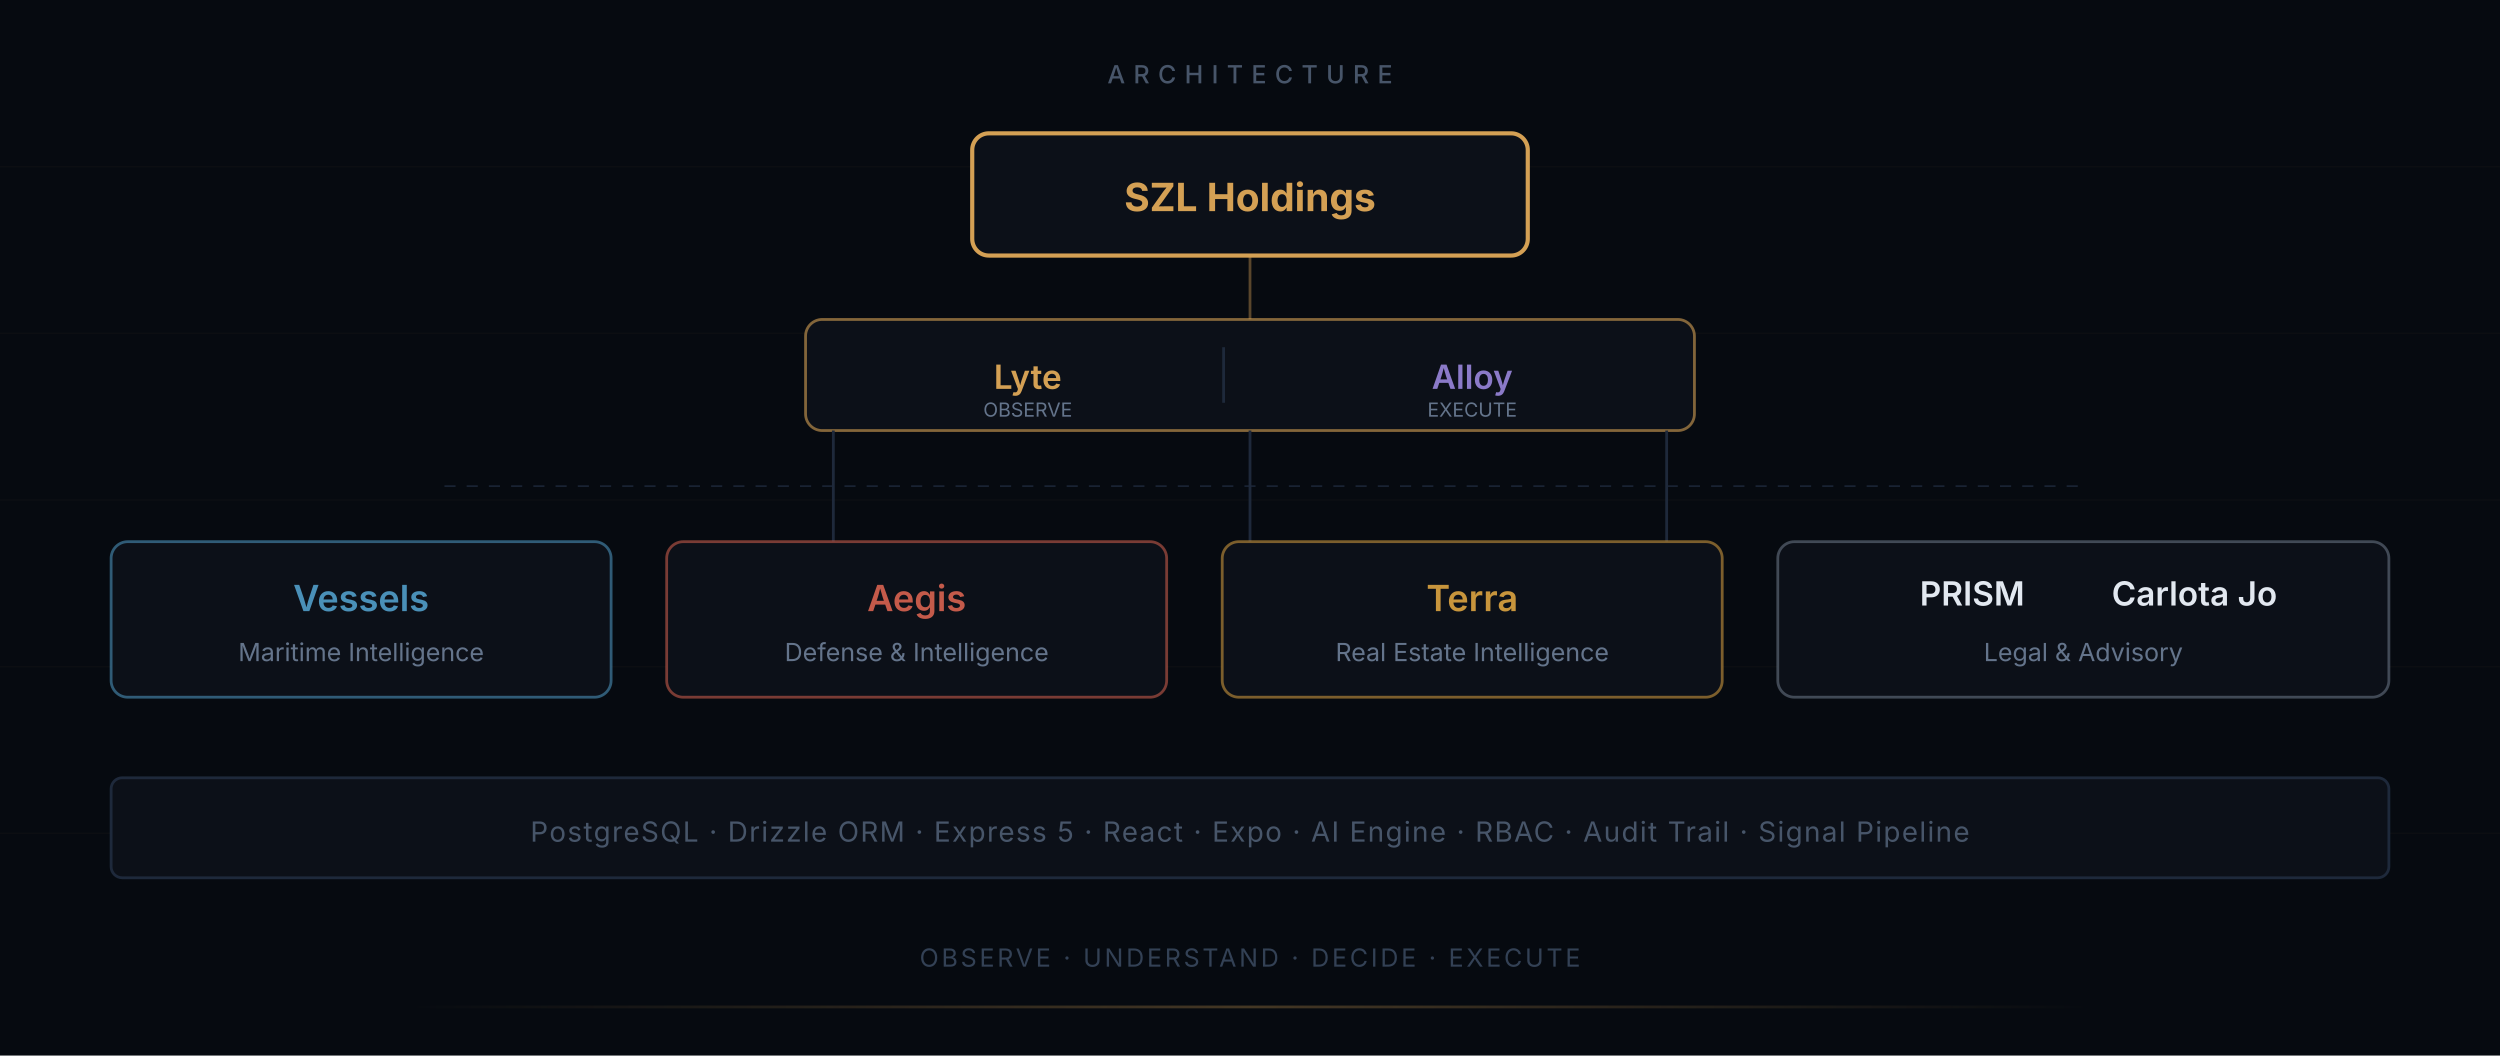
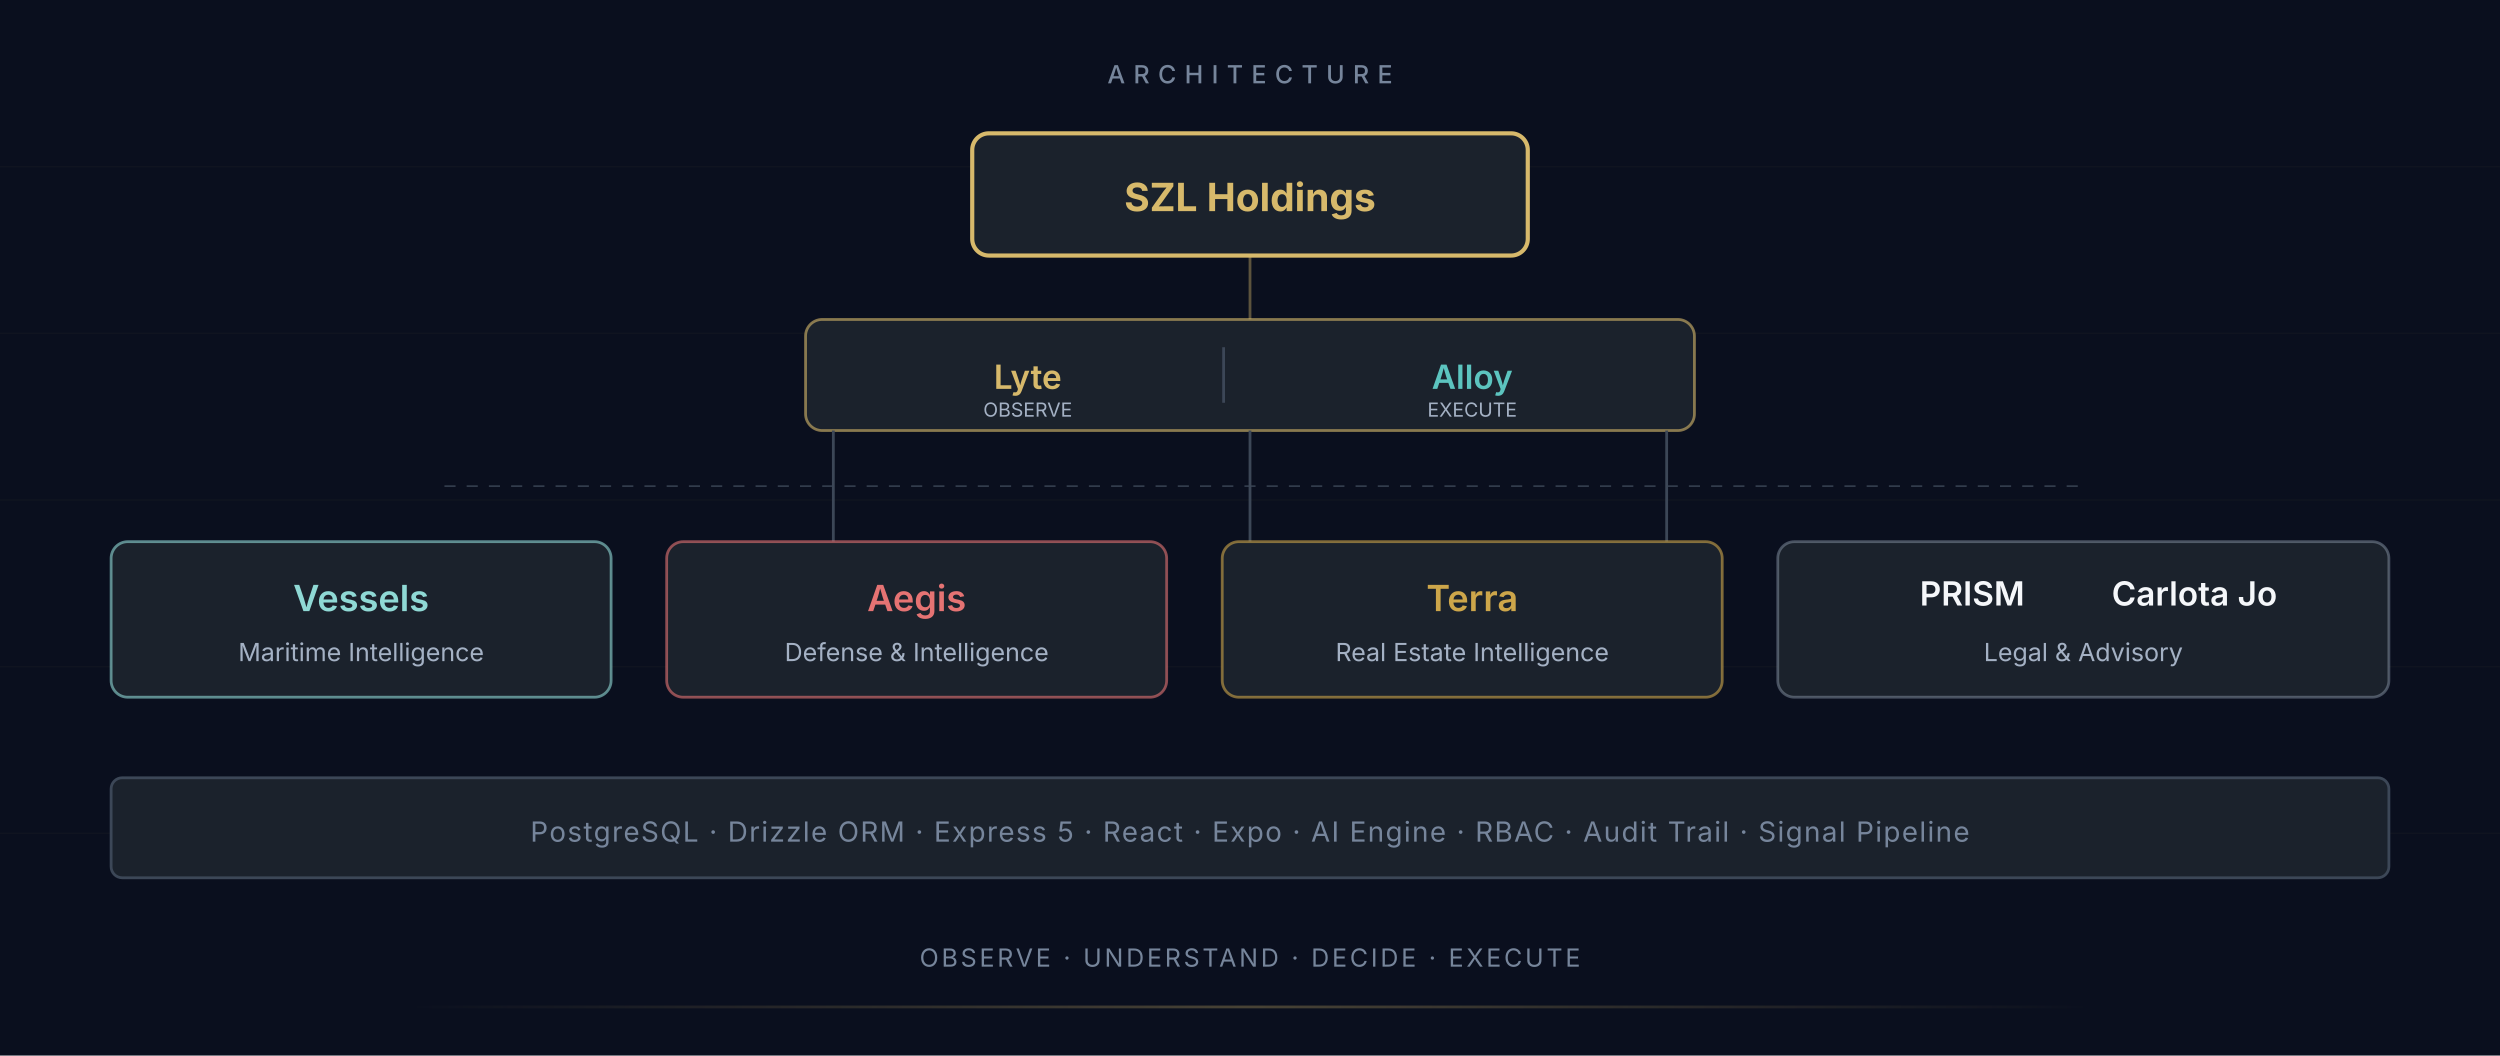
<svg xmlns="http://www.w3.org/2000/svg" viewBox="0 0 900 380" fill="none">
  <defs>
    <linearGradient id="goldLine2" x1="0" y1="0" x2="1" y2="0">
-       <stop offset="0%" stop-color="#d4a054" stop-opacity="0" />
-       <stop offset="50%" stop-color="#d4a054" stop-opacity="0.3" />
-       <stop offset="100%" stop-color="#d4a054" stop-opacity="0" />
+       <stop offset="0%" stop-color="#d7b96b" stop-opacity="0" />
+       <stop offset="50%" stop-color="#d7b96b" stop-opacity="0.3" />
+       <stop offset="100%" stop-color="#d7b96b" stop-opacity="0" />
    </linearGradient>
    <linearGradient id="goldFill" x1="0" y1="0" x2="1" y2="1">
-       <stop offset="0%" stop-color="#e8c675" />
-       <stop offset="50%" stop-color="#d4a054" />
-       <stop offset="100%" stop-color="#b8862c" />
+       <stop offset="0%" stop-color="#e4cf99" />
+       <stop offset="50%" stop-color="#d7b96b" />
+       <stop offset="100%" stop-color="#c08f2f" />
    </linearGradient>
  </defs>
-   <rect width="900" height="380" fill="#060a10" />
+   <rect width="900" height="380" fill="#0a0f1e" />
  <g opacity="0.03">
-     <line x1="0" y1="60" x2="900" y2="60" stroke="#d4a054" stroke-width="0.5" />
-     <line x1="0" y1="120" x2="900" y2="120" stroke="#d4a054" stroke-width="0.5" />
-     <line x1="0" y1="180" x2="900" y2="180" stroke="#d4a054" stroke-width="0.5" />
-     <line x1="0" y1="240" x2="900" y2="240" stroke="#d4a054" stroke-width="0.5" />
-     <line x1="0" y1="300" x2="900" y2="300" stroke="#d4a054" stroke-width="0.5" />
+     <line x1="0" y1="60" x2="900" y2="60" stroke="#d7b96b" stroke-width="0.5" />
+     <line x1="0" y1="120" x2="900" y2="120" stroke="#d7b96b" stroke-width="0.5" />
+     <line x1="0" y1="180" x2="900" y2="180" stroke="#d7b96b" stroke-width="0.5" />
+     <line x1="0" y1="240" x2="900" y2="240" stroke="#d7b96b" stroke-width="0.5" />
+     <line x1="0" y1="300" x2="900" y2="300" stroke="#d7b96b" stroke-width="0.5" />
  </g>
-   <text x="450" y="30" text-anchor="middle" fill="#475569" font-family="system-ui, -apple-system, sans-serif" font-size="9" font-weight="500" letter-spacing="3">ARCHITECTURE</text>
-   <rect x="350" y="48" width="200" height="44" rx="6" fill="#0c1018" stroke="#d4a054" stroke-width="1.5" />
-   <text x="450" y="76" text-anchor="middle" fill="#d4a054" font-family="system-ui, -apple-system, sans-serif" font-size="14" font-weight="700">SZL Holdings</text>
-   <line x1="450" y1="92" x2="450" y2="115" stroke="#d4a054" stroke-width="1" opacity="0.4" />
-   <rect x="290" y="115" width="320" height="40" rx="6" fill="#0c1018" stroke="#d4a054" stroke-width="1" stroke-opacity="0.6" />
-   <text x="370" y="140" text-anchor="middle" fill="#d4a054" font-family="system-ui, -apple-system, sans-serif" font-size="12" font-weight="600">Lyte</text>
-   <text x="370" y="150" text-anchor="middle" fill="#64748b" font-family="system-ui, -apple-system, sans-serif" font-size="7">OBSERVE</text>
-   <rect x="440" y="125" width="1" height="20" fill="#1e293b" />
-   <text x="530" y="140" text-anchor="middle" fill="#8b7ac8" font-family="system-ui, -apple-system, sans-serif" font-size="12" font-weight="600">Alloy</text>
-   <text x="530" y="150" text-anchor="middle" fill="#64748b" font-family="system-ui, -apple-system, sans-serif" font-size="7">EXECUTE</text>
-   <line x1="300" y1="155" x2="300" y2="195" stroke="#1e293b" stroke-width="1" />
-   <line x1="450" y1="155" x2="450" y2="195" stroke="#1e293b" stroke-width="1" />
-   <line x1="600" y1="155" x2="600" y2="195" stroke="#1e293b" stroke-width="1" />
-   <line x1="160" y1="175" x2="750" y2="175" stroke="#1e293b" stroke-width="0.5" stroke-dasharray="4,4" />
-   <rect x="40" y="195" width="180" height="56" rx="6" fill="#0c1018" stroke="#4a90b8" stroke-width="1" stroke-opacity="0.6" />
-   <text x="130" y="220" text-anchor="middle" fill="#4a90b8" font-family="system-ui, -apple-system, sans-serif" font-size="13" font-weight="600">Vessels</text>
-   <text x="130" y="238" text-anchor="middle" fill="#64748b" font-family="system-ui, -apple-system, sans-serif" font-size="9">Maritime Intelligence</text>
-   <rect x="240" y="195" width="180" height="56" rx="6" fill="#0c1018" stroke="#c45a4a" stroke-width="1" stroke-opacity="0.6" />
-   <text x="330" y="220" text-anchor="middle" fill="#c45a4a" font-family="system-ui, -apple-system, sans-serif" font-size="13" font-weight="600">Aegis</text>
-   <text x="330" y="238" text-anchor="middle" fill="#64748b" font-family="system-ui, -apple-system, sans-serif" font-size="9">Defense &amp; Intelligence</text>
-   <rect x="440" y="195" width="180" height="56" rx="6" fill="#0c1018" stroke="#c8953c" stroke-width="1" stroke-opacity="0.6" />
-   <text x="530" y="220" text-anchor="middle" fill="#c8953c" font-family="system-ui, -apple-system, sans-serif" font-size="13" font-weight="600">Terra</text>
-   <text x="530" y="238" text-anchor="middle" fill="#64748b" font-family="system-ui, -apple-system, sans-serif" font-size="9">Real Estate Intelligence</text>
-   <rect x="640" y="195" width="220" height="56" rx="6" fill="#0c1018" stroke="#94a3b8" stroke-width="1" stroke-opacity="0.4" />
-   <text x="710" y="218" text-anchor="middle" fill="#e2e8f0" font-family="system-ui, -apple-system, sans-serif" font-size="12" font-weight="600">PRISM</text>
-   <text x="790" y="218" text-anchor="middle" fill="#e2e8f0" font-family="system-ui, -apple-system, sans-serif" font-size="12" font-weight="600">Carlota Jo</text>
-   <text x="750" y="238" text-anchor="middle" fill="#64748b" font-family="system-ui, -apple-system, sans-serif" font-size="9">Legal &amp; Advisory</text>
-   <rect x="40" y="280" width="820" height="36" rx="4" fill="#0c1018" stroke="#1e293b" stroke-width="1" />
-   <text x="450" y="303" text-anchor="middle" fill="#475569" font-family="system-ui, -apple-system, sans-serif" font-size="10" letter-spacing="0.5">PostgreSQL  ·  Drizzle ORM  ·  Express 5  ·  React  ·  Expo  ·  AI Engine  ·  RBAC  ·  Audit Trail  ·  Signal Pipeline</text>
-   <text x="450" y="348" text-anchor="middle" fill="#334155" font-family="system-ui, -apple-system, sans-serif" font-size="9" letter-spacing="1">OBSERVE  ·  UNDERSTAND  ·  DECIDE  ·  EXECUTE</text>
+   <text x="450" y="30" text-anchor="middle" fill="#76859b" font-family="Inter, system-ui, sans-serif" font-size="9" font-weight="500" letter-spacing="3">ARCHITECTURE</text>
+   <rect x="350" y="48" width="200" height="44" rx="6" fill="#1b222c" stroke="#d7b96b" stroke-width="1.5" />
+   <text x="450" y="76" text-anchor="middle" fill="#d7b96b" font-family="Inter, system-ui, sans-serif" font-size="14" font-weight="700">SZL Holdings</text>
+   <line x1="450" y1="92" x2="450" y2="115" stroke="#d7b96b" stroke-width="1" opacity="0.4" />
+   <rect x="290" y="115" width="320" height="40" rx="6" fill="#1b222c" stroke="#d7b96b" stroke-width="1" stroke-opacity="0.6" />
+   <text x="370" y="140" text-anchor="middle" fill="#d7b96b" font-family="Inter, system-ui, sans-serif" font-size="12" font-weight="600">Lyte</text>
+   <text x="370" y="150" text-anchor="middle" fill="#a4b1c4" font-family="Inter, system-ui, sans-serif" font-size="7">OBSERVE</text>
+   <rect x="440" y="125" width="1" height="20" fill="#3c4757" />
+   <text x="530" y="140" text-anchor="middle" fill="#5cc4bf" font-family="Inter, system-ui, sans-serif" font-size="12" font-weight="600">Alloy</text>
+   <text x="530" y="150" text-anchor="middle" fill="#a4b1c4" font-family="Inter, system-ui, sans-serif" font-size="7">EXECUTE</text>
+   <line x1="300" y1="155" x2="300" y2="195" stroke="#3c4757" stroke-width="1" />
+   <line x1="450" y1="155" x2="450" y2="195" stroke="#3c4757" stroke-width="1" />
+   <line x1="600" y1="155" x2="600" y2="195" stroke="#3c4757" stroke-width="1" />
+   <line x1="160" y1="175" x2="750" y2="175" stroke="#3c4757" stroke-width="0.5" stroke-dasharray="4,4" />
+   <rect x="40" y="195" width="180" height="56" rx="6" fill="#1b222c" stroke="#8fd9d5" stroke-width="1" stroke-opacity="0.6" />
+   <text x="130" y="220" text-anchor="middle" fill="#8fd9d5" font-family="Inter, system-ui, sans-serif" font-size="13" font-weight="600">Vessels</text>
+   <text x="130" y="238" text-anchor="middle" fill="#a4b1c4" font-family="Inter, system-ui, sans-serif" font-size="9">Maritime Intelligence</text>
+   <rect x="240" y="195" width="180" height="56" rx="6" fill="#1b222c" stroke="#e57373" stroke-width="1" stroke-opacity="0.6" />
+   <text x="330" y="220" text-anchor="middle" fill="#e57373" font-family="Inter, system-ui, sans-serif" font-size="13" font-weight="600">Aegis</text>
+   <text x="330" y="238" text-anchor="middle" fill="#a4b1c4" font-family="Inter, system-ui, sans-serif" font-size="9">Defense &amp; Intelligence</text>
+   <rect x="440" y="195" width="180" height="56" rx="6" fill="#1b222c" stroke="#cda64a" stroke-width="1" stroke-opacity="0.6" />
+   <text x="530" y="220" text-anchor="middle" fill="#cda64a" font-family="Inter, system-ui, sans-serif" font-size="13" font-weight="600">Terra</text>
+   <text x="530" y="238" text-anchor="middle" fill="#a4b1c4" font-family="Inter, system-ui, sans-serif" font-size="9">Real Estate Intelligence</text>
+   <rect x="640" y="195" width="220" height="56" rx="6" fill="#1b222c" stroke="#a4b1c4" stroke-width="1" stroke-opacity="0.4" />
+   <text x="710" y="218" text-anchor="middle" fill="#f5f7fa" font-family="Inter, system-ui, sans-serif" font-size="12" font-weight="600">PRISM</text>
+   <text x="790" y="218" text-anchor="middle" fill="#f5f7fa" font-family="Inter, system-ui, sans-serif" font-size="12" font-weight="600">Carlota Jo</text>
+   <text x="750" y="238" text-anchor="middle" fill="#a4b1c4" font-family="Inter, system-ui, sans-serif" font-size="9">Legal &amp; Advisory</text>
+   <rect x="40" y="280" width="820" height="36" rx="4" fill="#1b222c" stroke="#3c4757" stroke-width="1" />
+   <text x="450" y="303" text-anchor="middle" fill="#76859b" font-family="Inter, system-ui, sans-serif" font-size="10" letter-spacing="0.5">PostgreSQL  ·  Drizzle ORM  ·  Express 5  ·  React  ·  Expo  ·  AI Engine  ·  RBAC  ·  Audit Trail  ·  Signal Pipeline</text>
+   <text x="450" y="348" text-anchor="middle" fill="#76859b" font-family="Inter, system-ui, sans-serif" font-size="9" letter-spacing="1">OBSERVE  ·  UNDERSTAND  ·  DECIDE  ·  EXECUTE</text>
  <rect x="150" y="362" width="600" height="1" fill="url(#goldLine2)" />
</svg>
